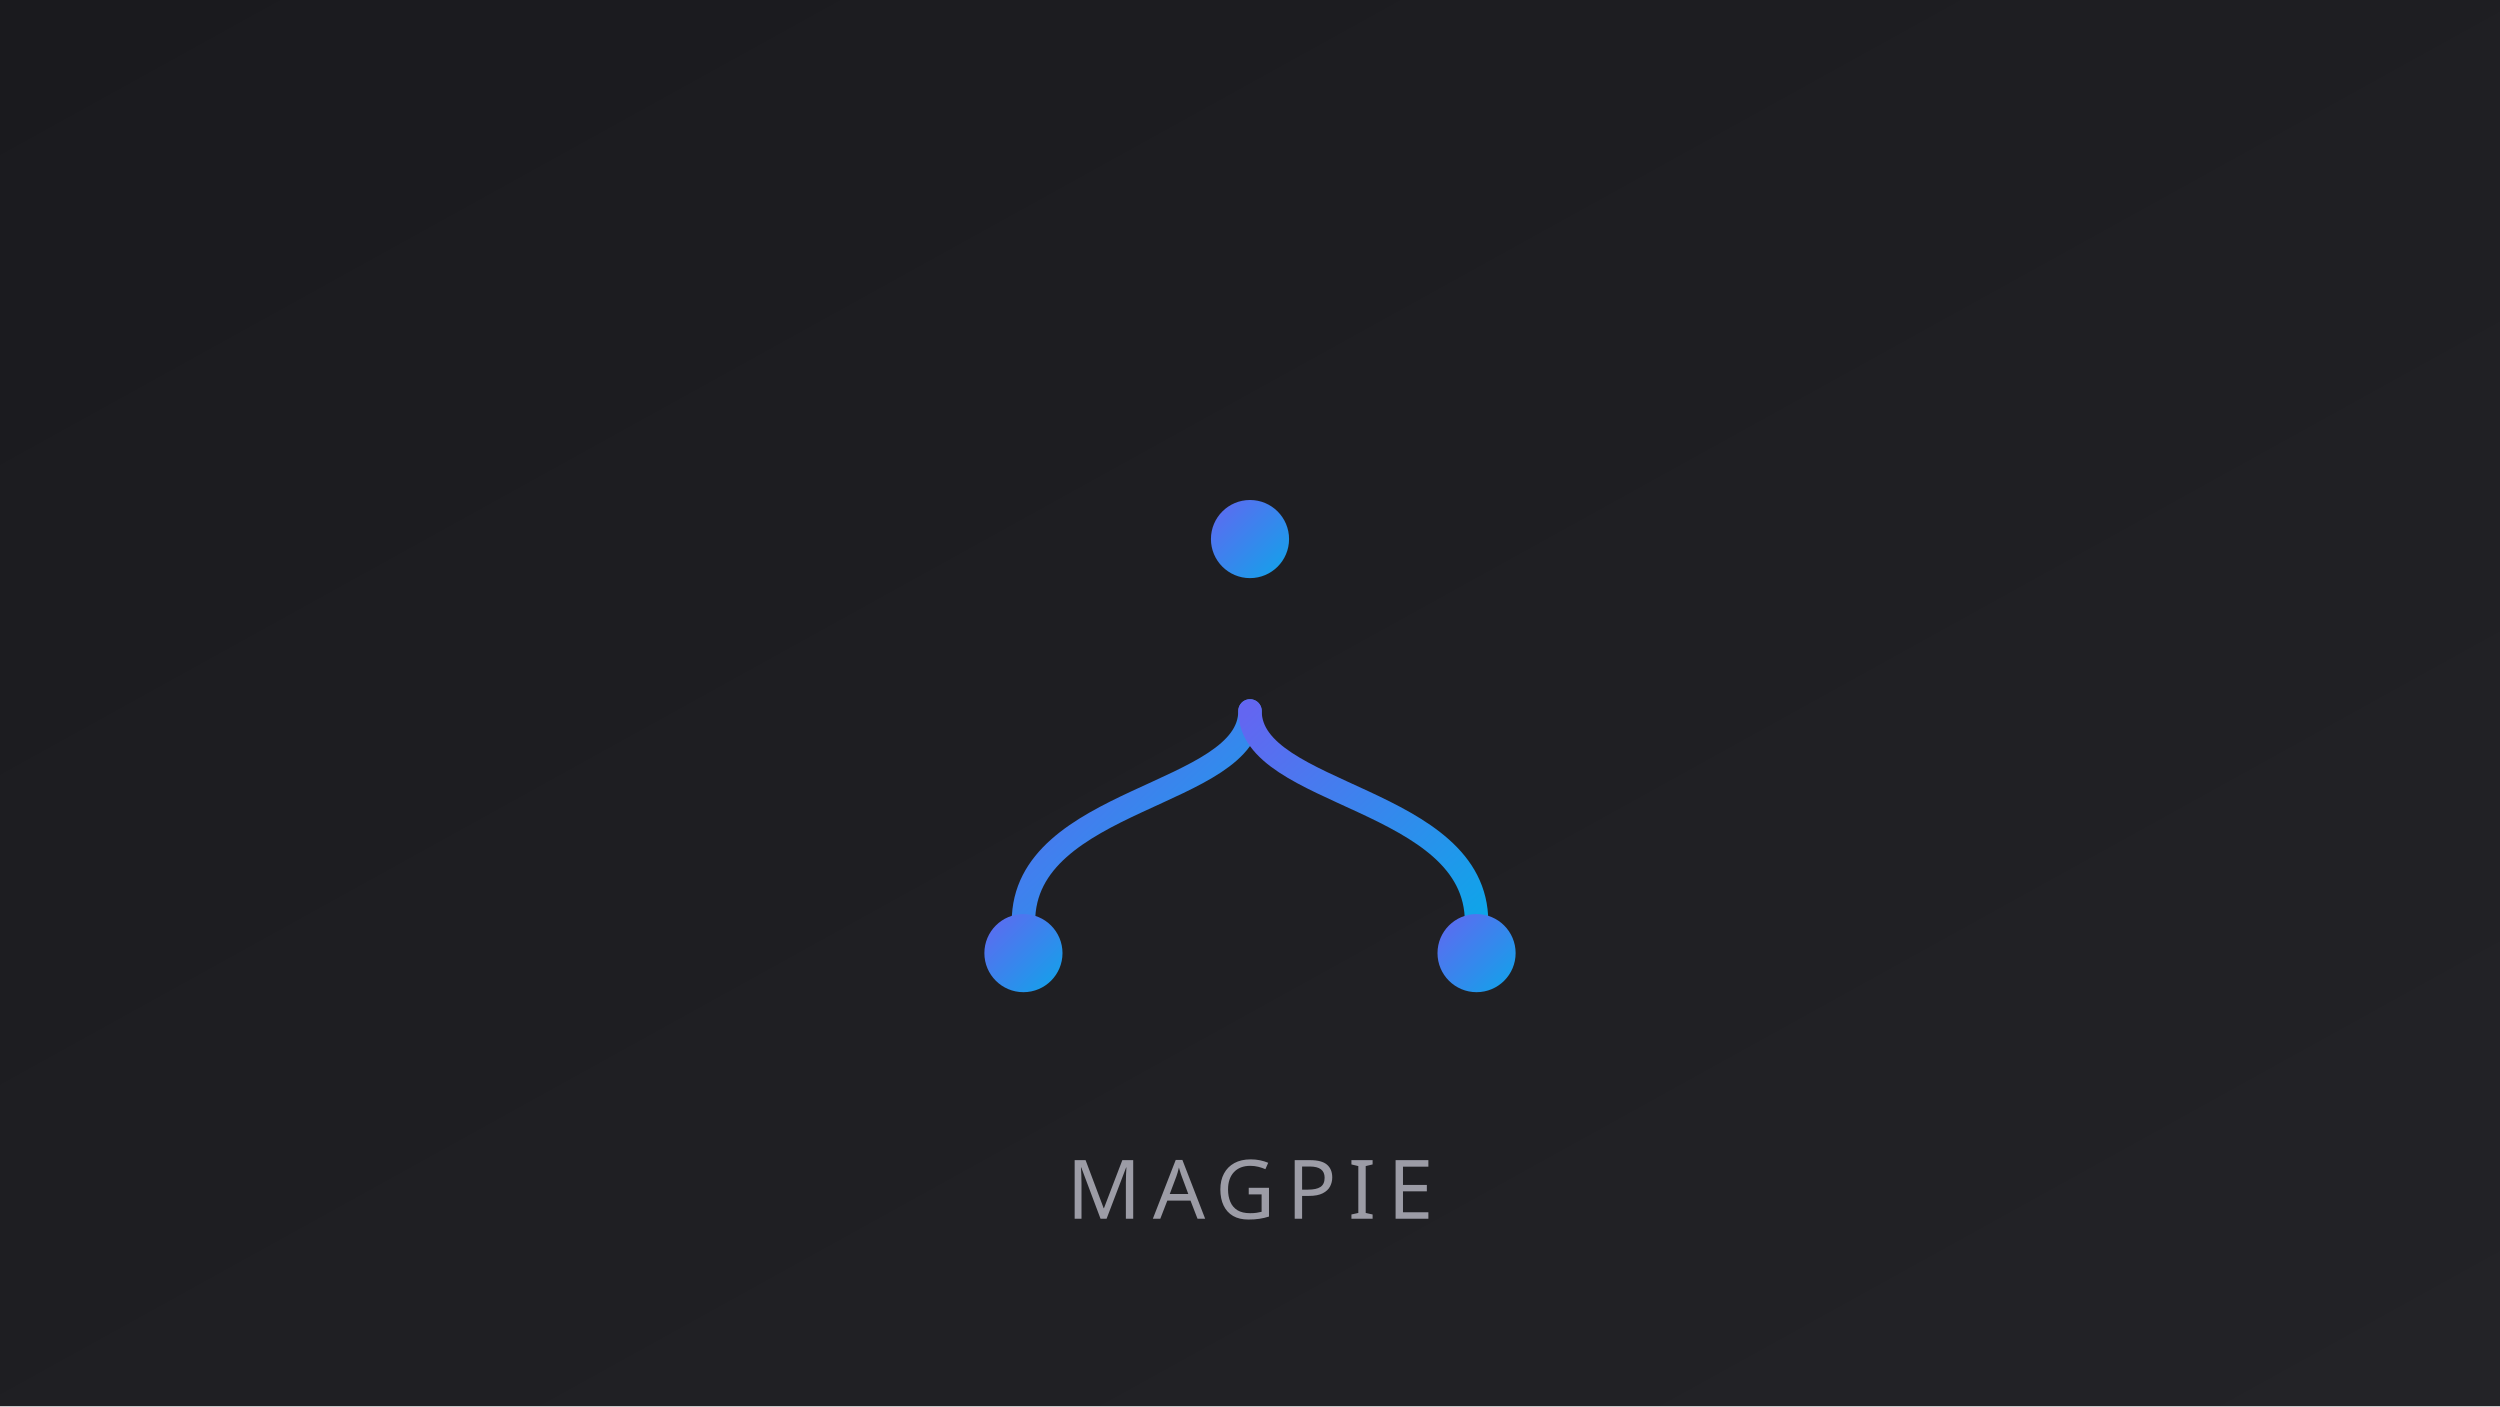
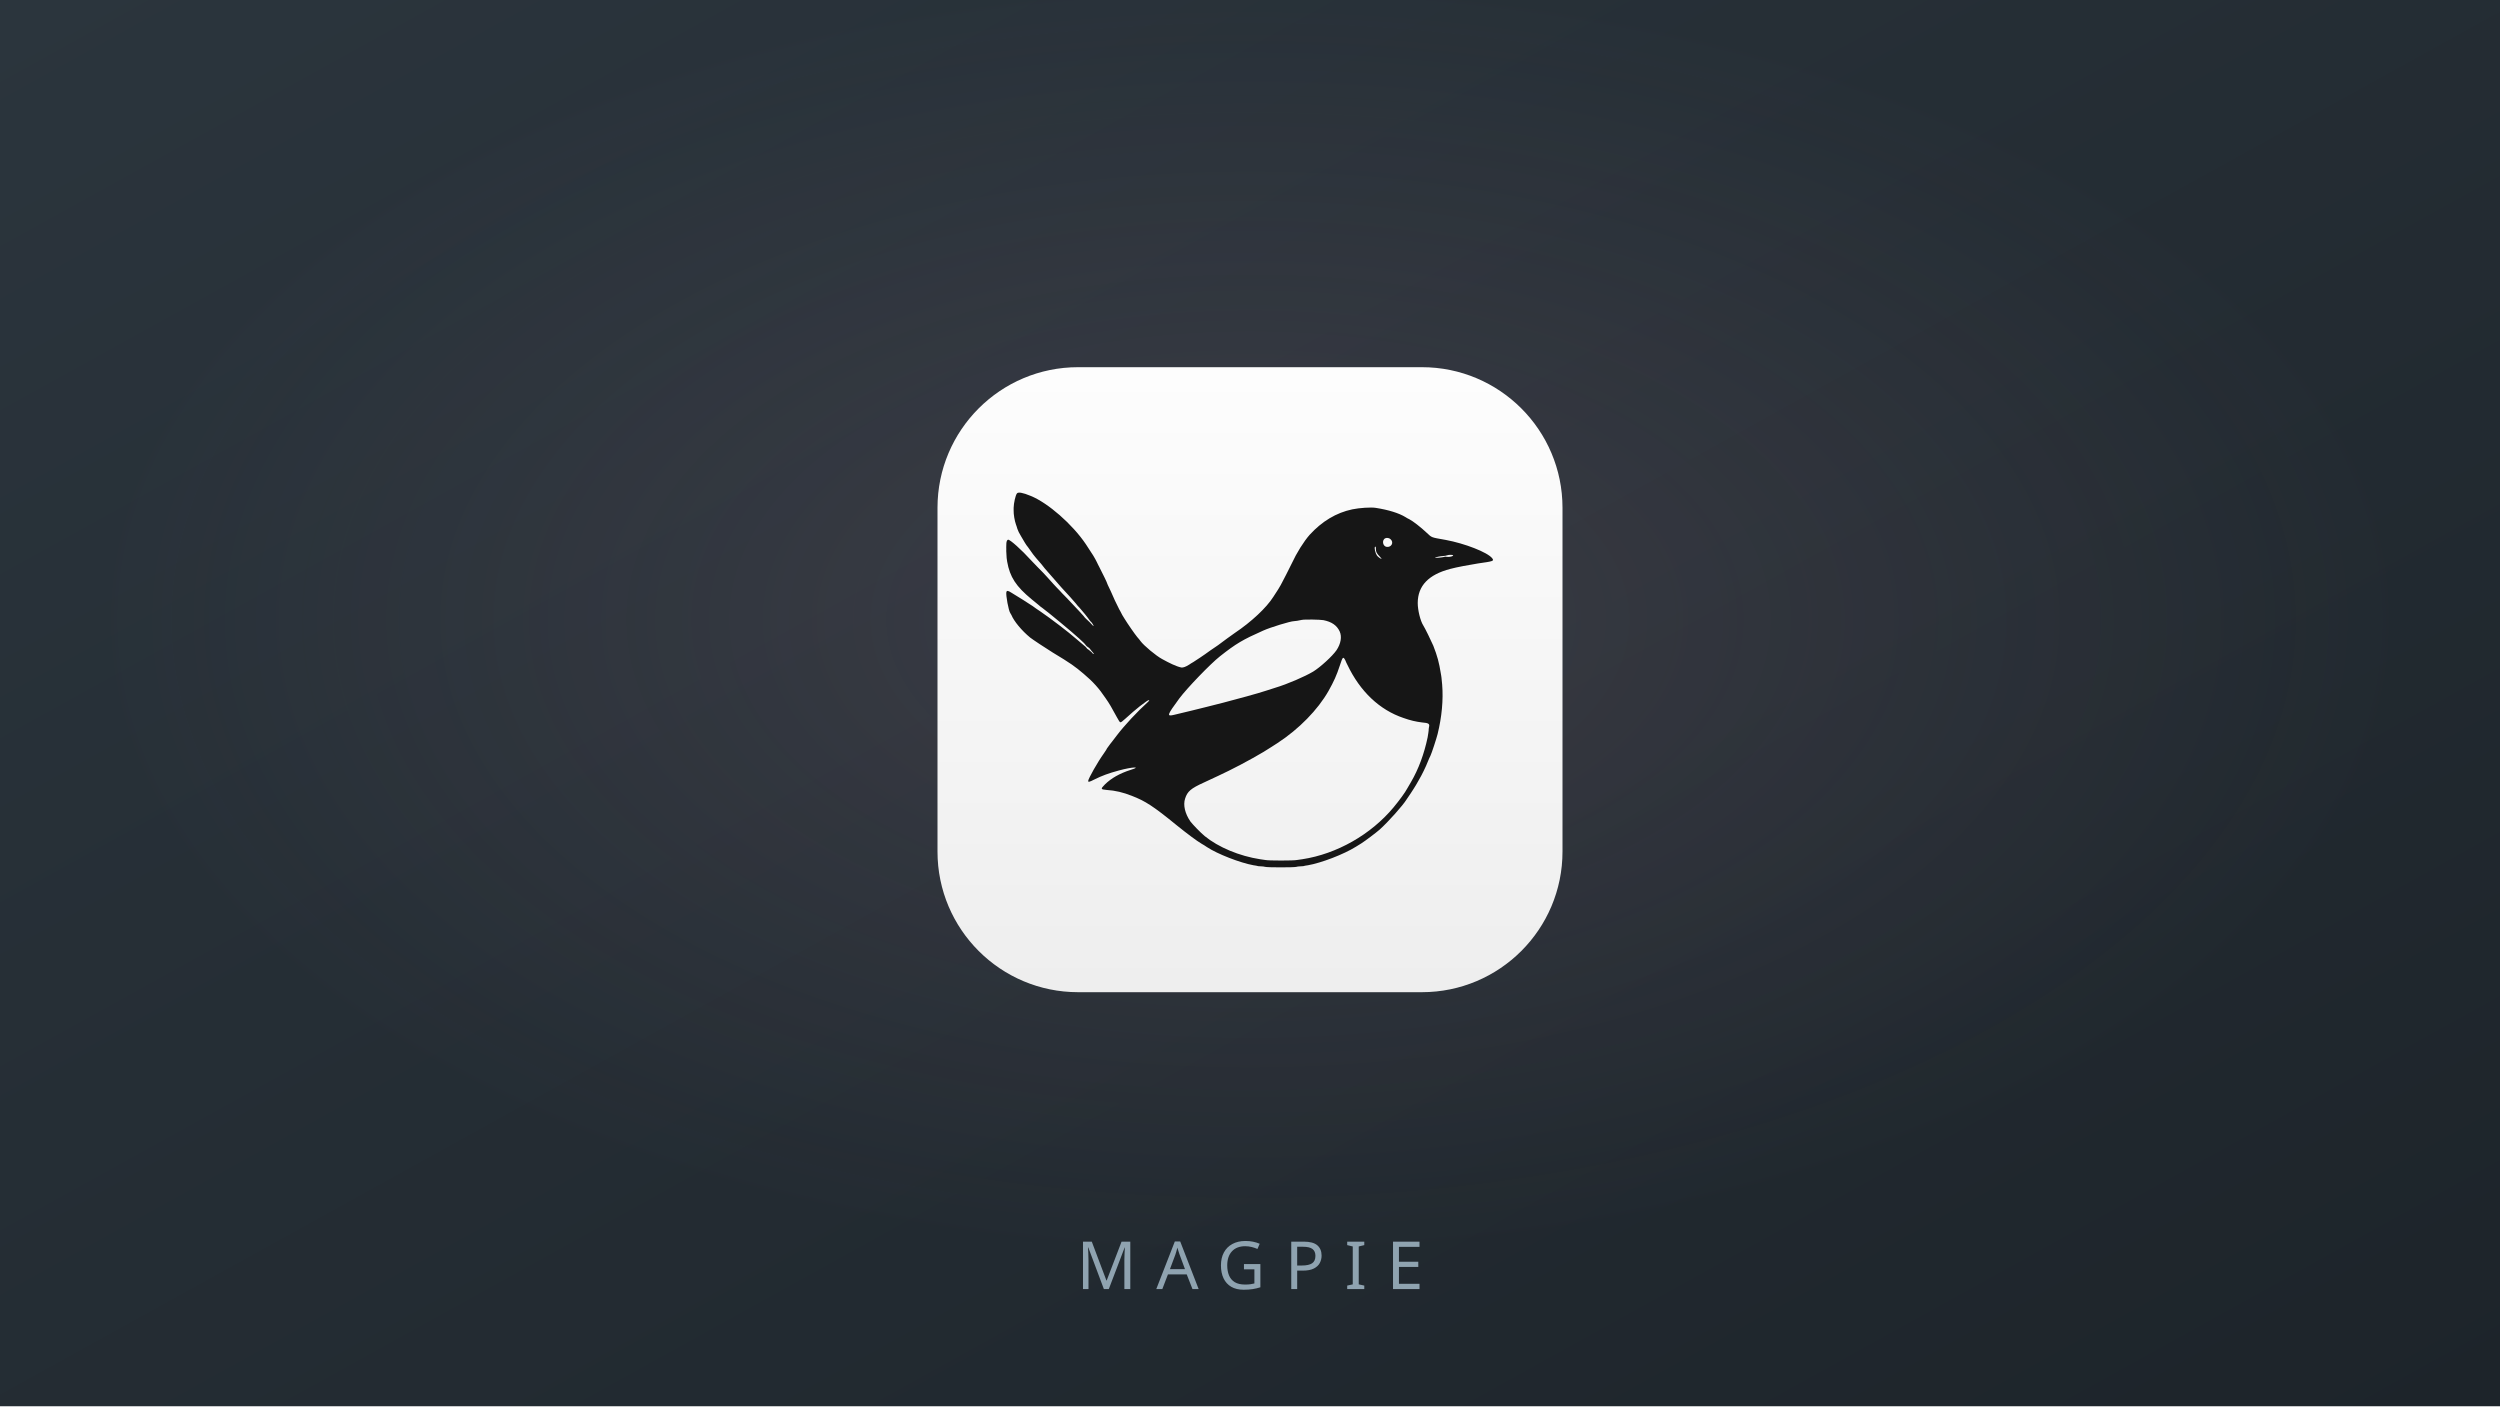
<svg xmlns="http://www.w3.org/2000/svg" viewBox="0 0 640 360" width="640" height="360">
  <defs>
    <linearGradient id="bg" x1="0" y1="0" x2="1" y2="1">
-       <stop offset="0" stop-color="#1a1a1e" />
-       <stop offset="1" stop-color="#232327" />
+       <stop offset="0" stop-color="#2b353d" />
+       <stop offset="1" stop-color="#1d242a" />
    </linearGradient>
-     <linearGradient id="ac" x1="0" y1="0" x2="1" y2="1">
-       <stop offset="0" stop-color="#6366f1" />
-       <stop offset="1" stop-color="#0ea5e9" />
+     <radialGradient id="glow" cx="50%" cy="44%" r="46%">
+       <stop offset="0" stop-color="#C99AAF" stop-opacity=".14" />
+       <stop offset="1" stop-color="#C99AAF" stop-opacity="0" />
+     </radialGradient>
+     <linearGradient id="tile" x1="0" y1="0" x2="0" y2="200" gradientUnits="userSpaceOnUse">
+       <stop offset="0" stop-color="#FFFFFF" />
+       <stop offset="1" stop-color="#ECECEC" />
    </linearGradient>
  </defs>
  <rect width="640" height="360" fill="url(#bg)" />
-   <g transform="translate(320 196)">
-     <circle cx="0" cy="-58" r="10" fill="url(#ac)" />
-     <path d="M0 -44 L0 -14" stroke="url(#ac)" stroke-width="6" stroke-linecap="round" />
-     <path d="M0 -14 C0 8 -58 8 -58 40" stroke="url(#ac)" stroke-width="6" stroke-linecap="round" fill="none" />
-     <path d="M0 -14 C0 8 58 8 58 40" stroke="url(#ac)" stroke-width="6" stroke-linecap="round" fill="none" />
-     <circle cx="-58" cy="48" r="10" fill="url(#ac)" />
-     <circle cx="58" cy="48" r="10" fill="url(#ac)" />
-     <path d="M-58 58 L-58 74" stroke="url(#ac)" stroke-width="6" stroke-linecap="round" opacity=".55" />
-     <path d="M58 58 L58 74" stroke="url(#ac)" stroke-width="6" stroke-linecap="round" opacity=".55" />
+   <rect width="640" height="360" fill="url(#glow)" />
+   <g transform="translate(220 74)">
+     <rect x="20" y="20" width="160" height="160" rx="36" fill="url(#tile)" />
+     <g transform="translate(36 36) scale(2.9091)">
+       <path fill="#161616" fill-rule="evenodd" d="M1.49 5.61C1.36 5.78 1.21 6.46 1.2 6.87C1.2 6.91 1.2 7.02 1.2 7.11C1.19 7.44 1.29 8.03 1.4 8.33C1.43 8.42 1.5 8.6 1.53 8.73C1.6 8.93 1.67 9.07 1.86 9.39C2.17 9.93 2.29 10.11 2.34 10.18C2.39 10.23 2.5 10.39 2.6 10.53C2.84 10.88 3.01 11.11 3.18 11.3C3.25 11.37 3.46 11.62 3.64 11.83C3.81 12.06 4.07 12.37 4.22 12.53C4.71 13.1 5.22 13.68 5.41 13.89C5.96 14.48 6.51 15.09 6.67 15.29C6.76 15.41 6.91 15.59 7 15.67C7.28 15.98 7.71 16.51 7.9 16.79C7.95 16.85 7.99 16.91 8.01 16.91C8.05 16.93 8.26 17.24 8.23 17.27C8.21 17.28 8.17 17.25 8.02 17.08C7.94 16.99 7.89 16.93 7.59 16.66C7.52 16.6 7.41 16.48 7.35 16.39C7.22 16.24 6.77 15.75 6.29 15.25C6.17 15.12 6.02 14.96 5.96 14.9C5.9 14.84 5.77 14.7 5.67 14.6C5.56 14.5 5.39 14.31 5.28 14.19C5.16 14.08 4.91 13.8 4.71 13.59C4.52 13.38 4.26 13.1 4.16 12.98C4.05 12.86 3.88 12.68 3.78 12.57C3.54 12.34 3.03 11.8 2.75 11.51C1.89 10.56 0.87 9.65 0.71 9.68C0.63 9.7 0.57 9.82 0.56 10C0.56 10.09 0.56 10.24 0.55 10.34C0.56 10.44 0.55 10.6 0.55 10.68C0.56 10.76 0.56 10.92 0.57 11.03C0.56 11.15 0.6 11.4 0.63 11.61C0.87 12.97 1.41 13.79 2.78 14.92C3.01 15.11 3.28 15.34 3.39 15.42C3.48 15.51 3.64 15.63 3.73 15.69C4.19 16.02 6.45 17.89 6.98 18.39C7.41 18.78 7.48 18.86 7.54 18.95C7.56 19 7.65 19.08 7.72 19.12C7.79 19.16 7.88 19.23 7.92 19.29C7.95 19.33 8.03 19.45 8.11 19.53C8.18 19.62 8.26 19.7 8.26 19.72C8.29 19.74 8.27 19.74 8.21 19.73C8.17 19.71 8.1 19.65 8.06 19.58C8 19.53 7.9 19.44 7.82 19.38C7.74 19.34 7.64 19.26 7.62 19.21C7.59 19.16 7.48 19.05 7.37 18.97C7.26 18.88 6.97 18.63 6.72 18.42C6.03 17.81 4.51 16.65 3.56 16C3.34 15.86 3.03 15.64 2.87 15.52C2.61 15.34 1.55 14.67 0.98 14.33C0.7 14.15 0.6 14.15 0.56 14.29C0.5 14.56 0.76 15.94 0.9 16.13C0.92 16.16 0.97 16.24 1 16.3C1.23 16.86 1.91 17.68 2.65 18.29C2.88 18.47 4.01 19.22 4.64 19.61C6.2 20.55 6.57 20.81 7.37 21.49C8.2 22.19 8.71 22.76 9.3 23.64C9.62 24.09 9.84 24.48 10.29 25.31C10.45 25.61 10.54 25.74 10.59 25.75C10.65 25.76 10.78 25.66 11.01 25.45C11.51 24.99 11.94 24.63 12.3 24.34C12.82 23.95 12.98 23.83 13.06 23.81C13.17 23.78 13.16 23.83 13.01 23.97C12.07 24.82 10.97 26 10.26 26.93C10.09 27.15 9.84 27.49 9.69 27.67C9.55 27.86 9.42 28.03 9.42 28.04C9.42 28.07 9.29 28.27 9.13 28.5C8.61 29.22 7.76 30.72 7.76 30.91C7.76 31.03 7.86 31.01 8.31 30.78C8.97 30.45 9.54 30.24 10.46 29.99C11.63 29.67 12.5 29.63 11.52 29.93C10.52 30.25 9.79 30.67 9.23 31.22C8.84 31.62 8.85 31.65 9.36 31.7C10.15 31.75 10.84 31.92 11.6 32.22C12.79 32.68 13.49 33.13 15.56 34.82C16.45 35.54 17.32 36.19 17.73 36.43C17.89 36.52 18.1 36.65 18.21 36.73C19.13 37.34 21.14 38.12 22.31 38.33C22.46 38.35 22.64 38.38 22.73 38.41C22.81 38.42 22.95 38.43 23.05 38.43C23.12 38.43 23.26 38.45 23.33 38.47C23.51 38.53 25.9 38.53 26.08 38.47C26.14 38.45 26.27 38.43 26.36 38.43C26.45 38.43 26.6 38.42 26.68 38.41C26.77 38.38 26.95 38.35 27.1 38.33C28.26 38.13 30.25 37.37 31.32 36.7C31.48 36.6 31.71 36.46 31.82 36.39C32.11 36.21 33.13 35.44 33.4 35.2C34.17 34.51 35.47 33.05 35.77 32.55C35.81 32.49 35.98 32.23 36.15 31.99C36.3 31.75 36.52 31.43 36.6 31.28C36.69 31.12 36.81 30.91 36.88 30.79C37.09 30.45 37.49 29.63 37.64 29.23C37.72 29.03 37.83 28.78 37.88 28.69C37.98 28.5 38.41 27.18 38.51 26.78C38.88 25.28 39.02 23.77 38.91 22.43C38.88 22.17 38.86 21.89 38.85 21.82C38.84 21.75 38.82 21.57 38.79 21.44C38.64 20.5 38.49 19.93 38.13 19.01C37.93 18.55 37.41 17.48 37.25 17.23C36.99 16.83 36.76 15.87 36.76 15.26C36.76 13.74 37.71 12.75 39.63 12.25C40.13 12.11 41.36 11.88 42.07 11.77C43.42 11.58 43.5 11.56 43.31 11.31C42.9 10.79 40.9 10.01 39.22 9.7C37.92 9.47 38.02 9.51 37.57 9.09C37.01 8.56 36.34 8.05 36.02 7.88C35.94 7.85 35.78 7.76 35.66 7.68C35.09 7.34 34.21 7.06 33.07 6.88C32.64 6.81 31.62 6.88 31 7.01C29.58 7.31 28.33 8.07 27.25 9.25C26.73 9.84 26.1 10.85 25.69 11.74C25.53 12.08 24.84 13.43 24.71 13.66C24.58 13.9 24.46 14.09 24.06 14.7C23.45 15.67 22.11 16.92 20.66 17.89C20.52 17.99 20.23 18.2 19.99 18.37C19.76 18.55 19.39 18.81 19.18 18.97C18.96 19.12 18.66 19.33 18.49 19.44C17.97 19.83 17.17 20.35 17.01 20.45C16.92 20.5 16.75 20.6 16.64 20.68C16.36 20.86 16.11 20.95 15.97 20.93C15.54 20.85 14.87 20.52 14.26 20.18C13.72 19.89 12.65 18.99 12.37 18.61C12.33 18.54 12.19 18.38 12.07 18.24C11.87 18 11.23 17.08 10.95 16.62C10.89 16.53 10.81 16.38 10.76 16.31C10.72 16.24 10.64 16.09 10.59 15.98C10.52 15.88 10.44 15.7 10.39 15.6C10.34 15.51 10.21 15.25 10.11 15.03C10.01 14.82 9.85 14.45 9.75 14.22C9.64 14 9.52 13.74 9.48 13.65C9.41 13.44 9.34 13.31 9.19 12.99C9.12 12.86 9.01 12.62 8.94 12.49C8.87 12.35 8.77 12.14 8.72 12.05C8.67 11.95 8.58 11.79 8.53 11.67C8.34 11.28 8.16 10.98 7.55 10.07C6.37 8.32 4.23 6.45 2.71 5.83C1.99 5.53 1.6 5.47 1.49 5.61ZM34.38 9.65C34.68 9.93 34.44 10.37 34.03 10.31C33.67 10.27 33.58 9.69 33.92 9.55C34.04 9.49 34.27 9.53 34.38 9.65ZM33.08 10.51C33.08 10.76 33.15 10.89 33.44 11.19C33.53 11.29 33.6 11.37 33.58 11.37C33.5 11.37 33.25 11.19 33.17 11.07C33.03 10.87 32.92 10.39 33 10.31C33.06 10.26 33.08 10.3 33.08 10.51ZM39.87 11.05C39.94 11.13 39.53 11.23 39.33 11.19C39.22 11.16 39.13 11.17 39.07 11.2C38.96 11.24 38.24 11.31 38.28 11.26C38.33 11.22 38.75 11.13 38.97 11.12C39.11 11.12 39.28 11.08 39.37 11.05C39.49 11 39.81 11 39.87 11.05ZM28.46 16.76C29.2 16.91 29.64 17.22 29.89 17.75C30.1 18.21 30 18.83 29.61 19.41C29.24 19.94 28.2 20.89 27.57 21.28C26.84 21.72 25.29 22.39 24.22 22.71C23.95 22.79 23.58 22.92 23.41 22.97C22.8 23.18 20.74 23.74 19.62 24.03C18.99 24.19 18.34 24.35 18.16 24.4C17.84 24.48 16.12 24.91 15.33 25.09C14.65 25.25 14.68 25.15 15.78 23.65C16.47 22.73 18.51 20.61 19.36 19.94C20.78 18.82 21.36 18.48 23.16 17.68C23.8 17.39 25.57 16.85 25.87 16.85C25.98 16.85 26.29 16.8 26.55 16.74C26.8 16.68 28.18 16.71 28.46 16.76ZM30.39 20.3C30.43 20.42 30.52 20.59 30.57 20.69C31.69 23.04 33.4 24.66 35.51 25.37C36.09 25.58 36.62 25.7 37.12 25.76C37.73 25.81 37.83 25.88 37.75 26.18C37.73 26.27 37.72 26.4 37.72 26.48C37.72 26.55 37.67 26.82 37.63 27.08C37.33 28.51 36.84 29.86 36.16 31.02C36.06 31.19 35.92 31.44 35.84 31.57C35.65 31.93 35.15 32.61 34.63 33.24C32.64 35.63 29.63 37.34 26.6 37.8C26.44 37.82 26.22 37.86 26.11 37.87C25.84 37.93 23.63 37.93 23.37 37.87C23.26 37.86 23.03 37.82 22.89 37.8C21.07 37.52 19.22 36.75 18.01 35.76C17.65 35.46 16.96 34.75 16.75 34.47C16.28 33.78 16.1 33.03 16.29 32.46C16.49 31.83 16.8 31.57 17.92 31.06C19.13 30.5 19.38 30.38 20.14 30.01C21.43 29.38 23.23 28.37 23.87 27.93C23.95 27.87 24.2 27.71 24.43 27.57C26.3 26.35 27.97 24.65 28.91 22.99C29.38 22.15 29.62 21.63 29.92 20.71C30.16 19.98 30.2 19.93 30.39 20.3Z" />
+     </g>
  </g>
-   <text x="320" y="312" text-anchor="middle" font-family="system-ui, sans-serif" font-size="21" fill="#9c9ca6" letter-spacing="3">MAGPIE</text>
+   <text x="320" y="330" text-anchor="middle" font-family="system-ui, sans-serif" font-size="17" fill="#8fa3b0" letter-spacing="5">MAGPIE</text>
</svg>
